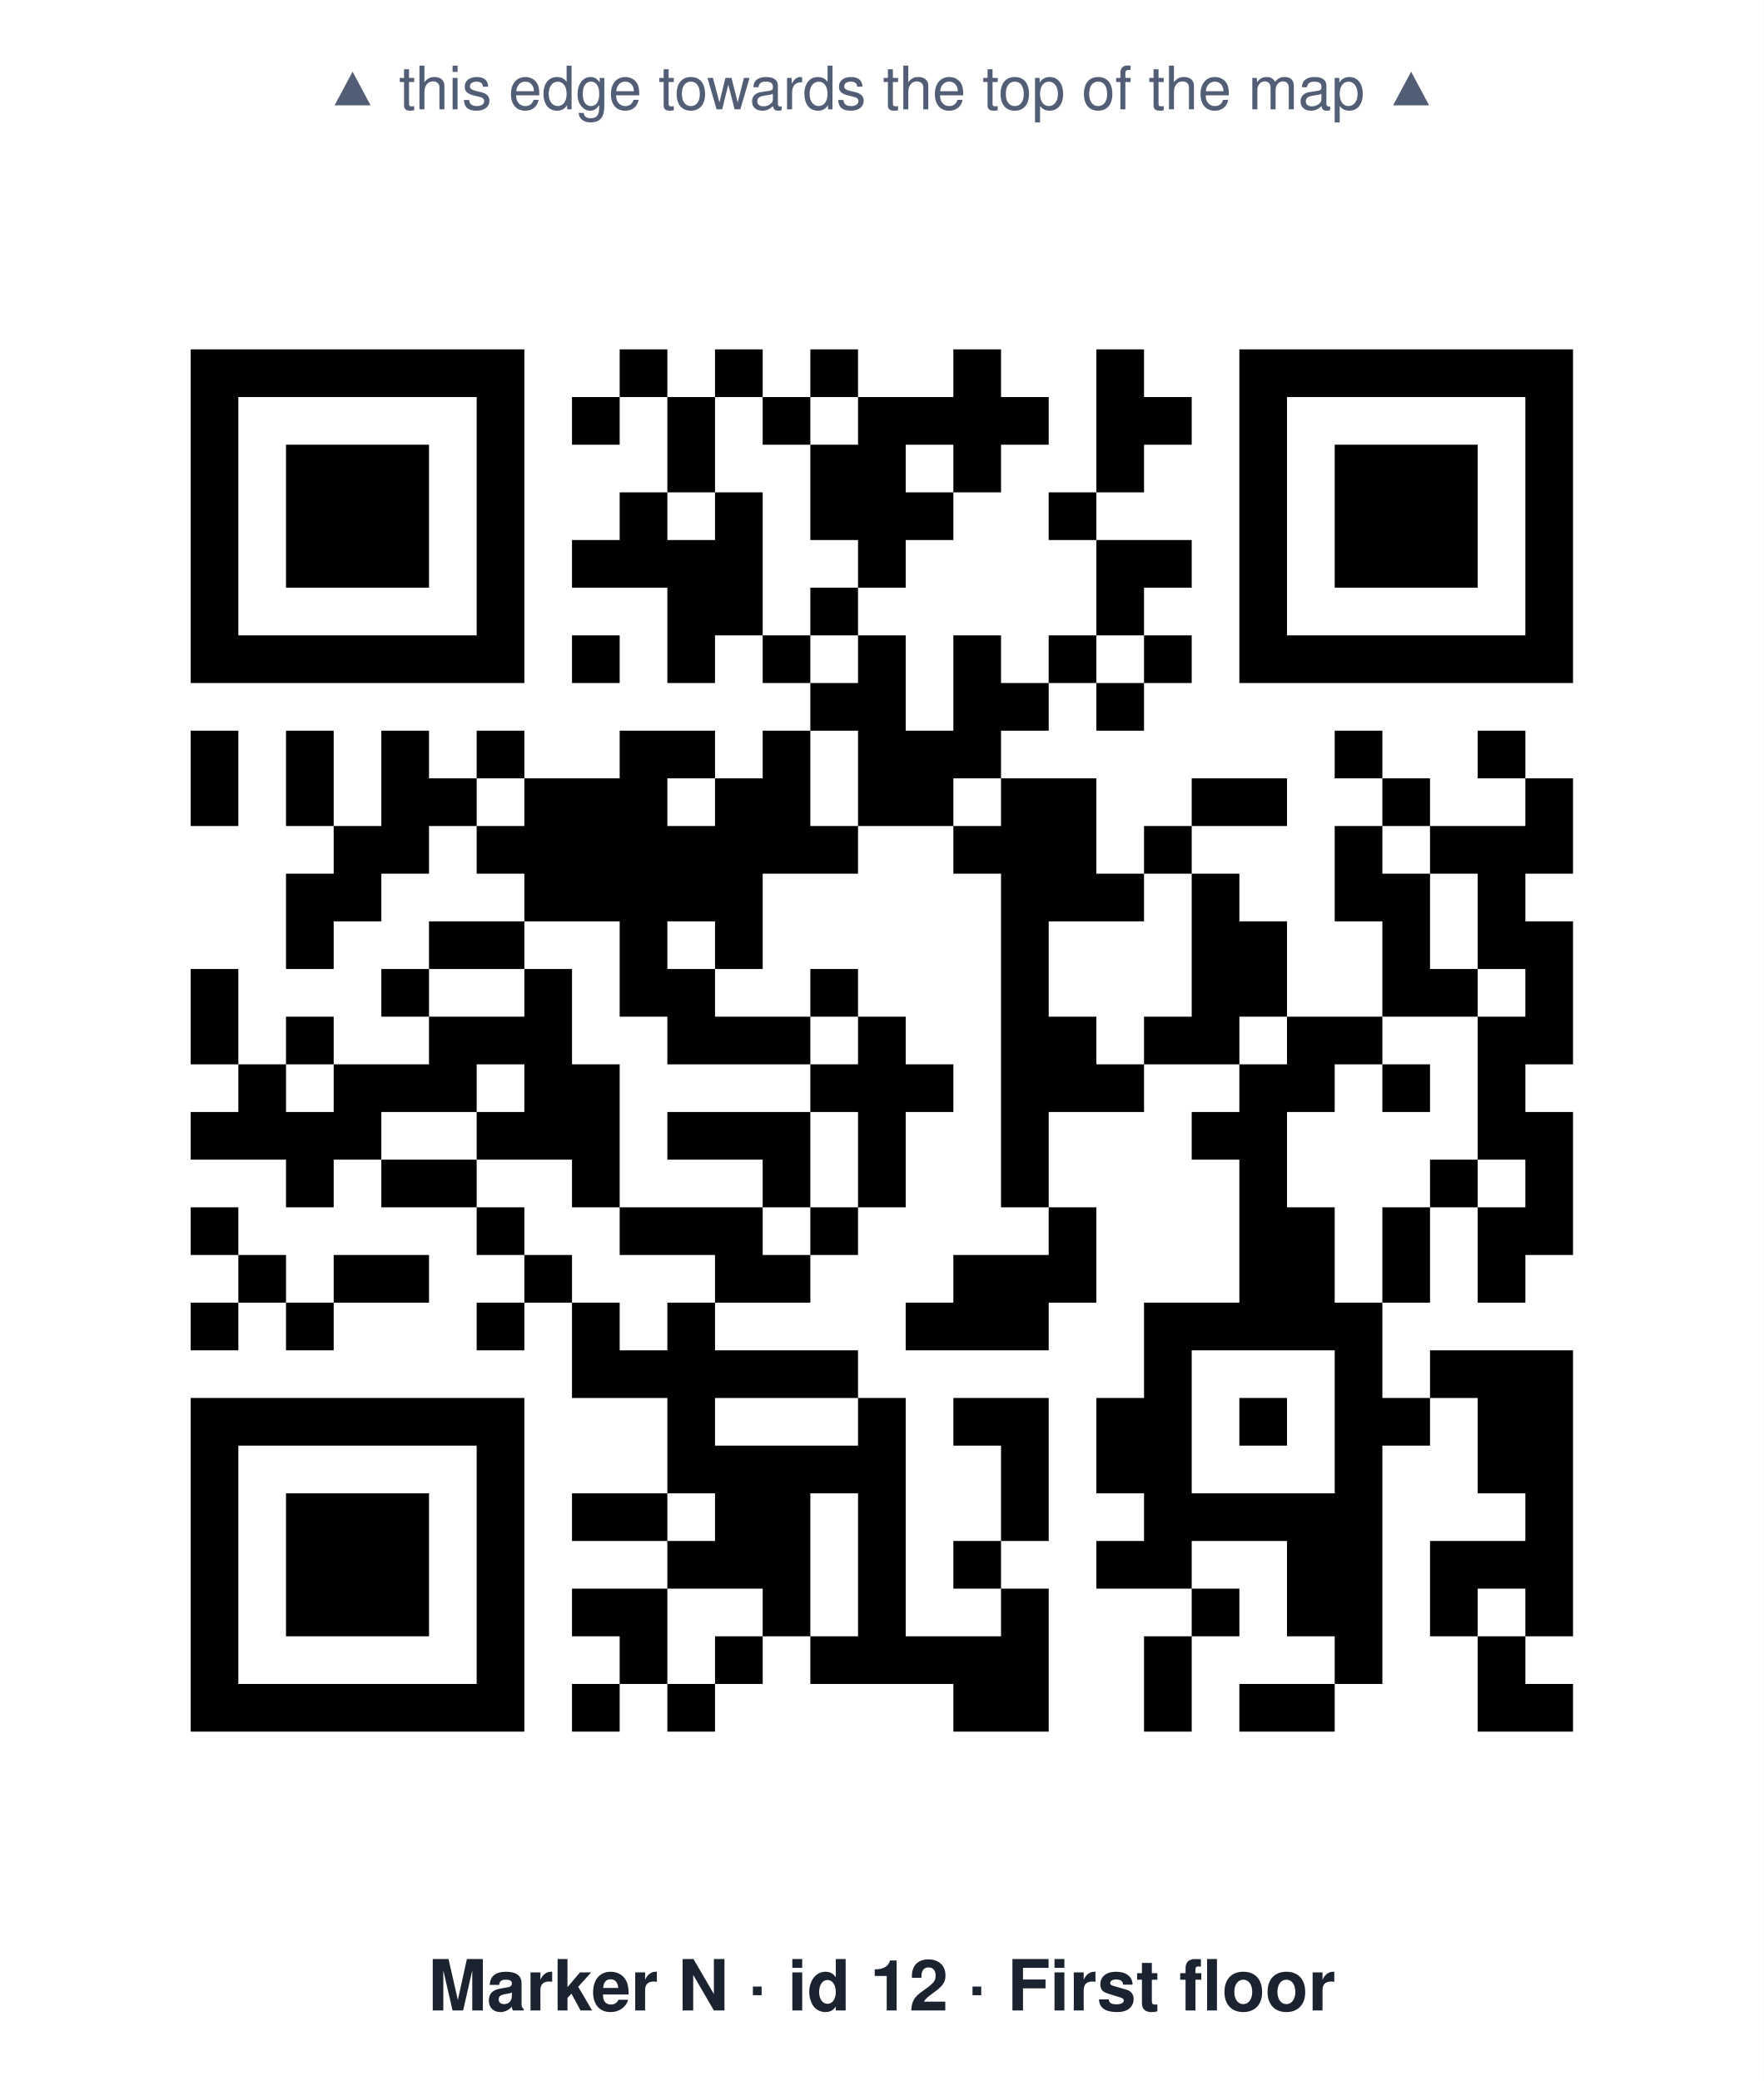
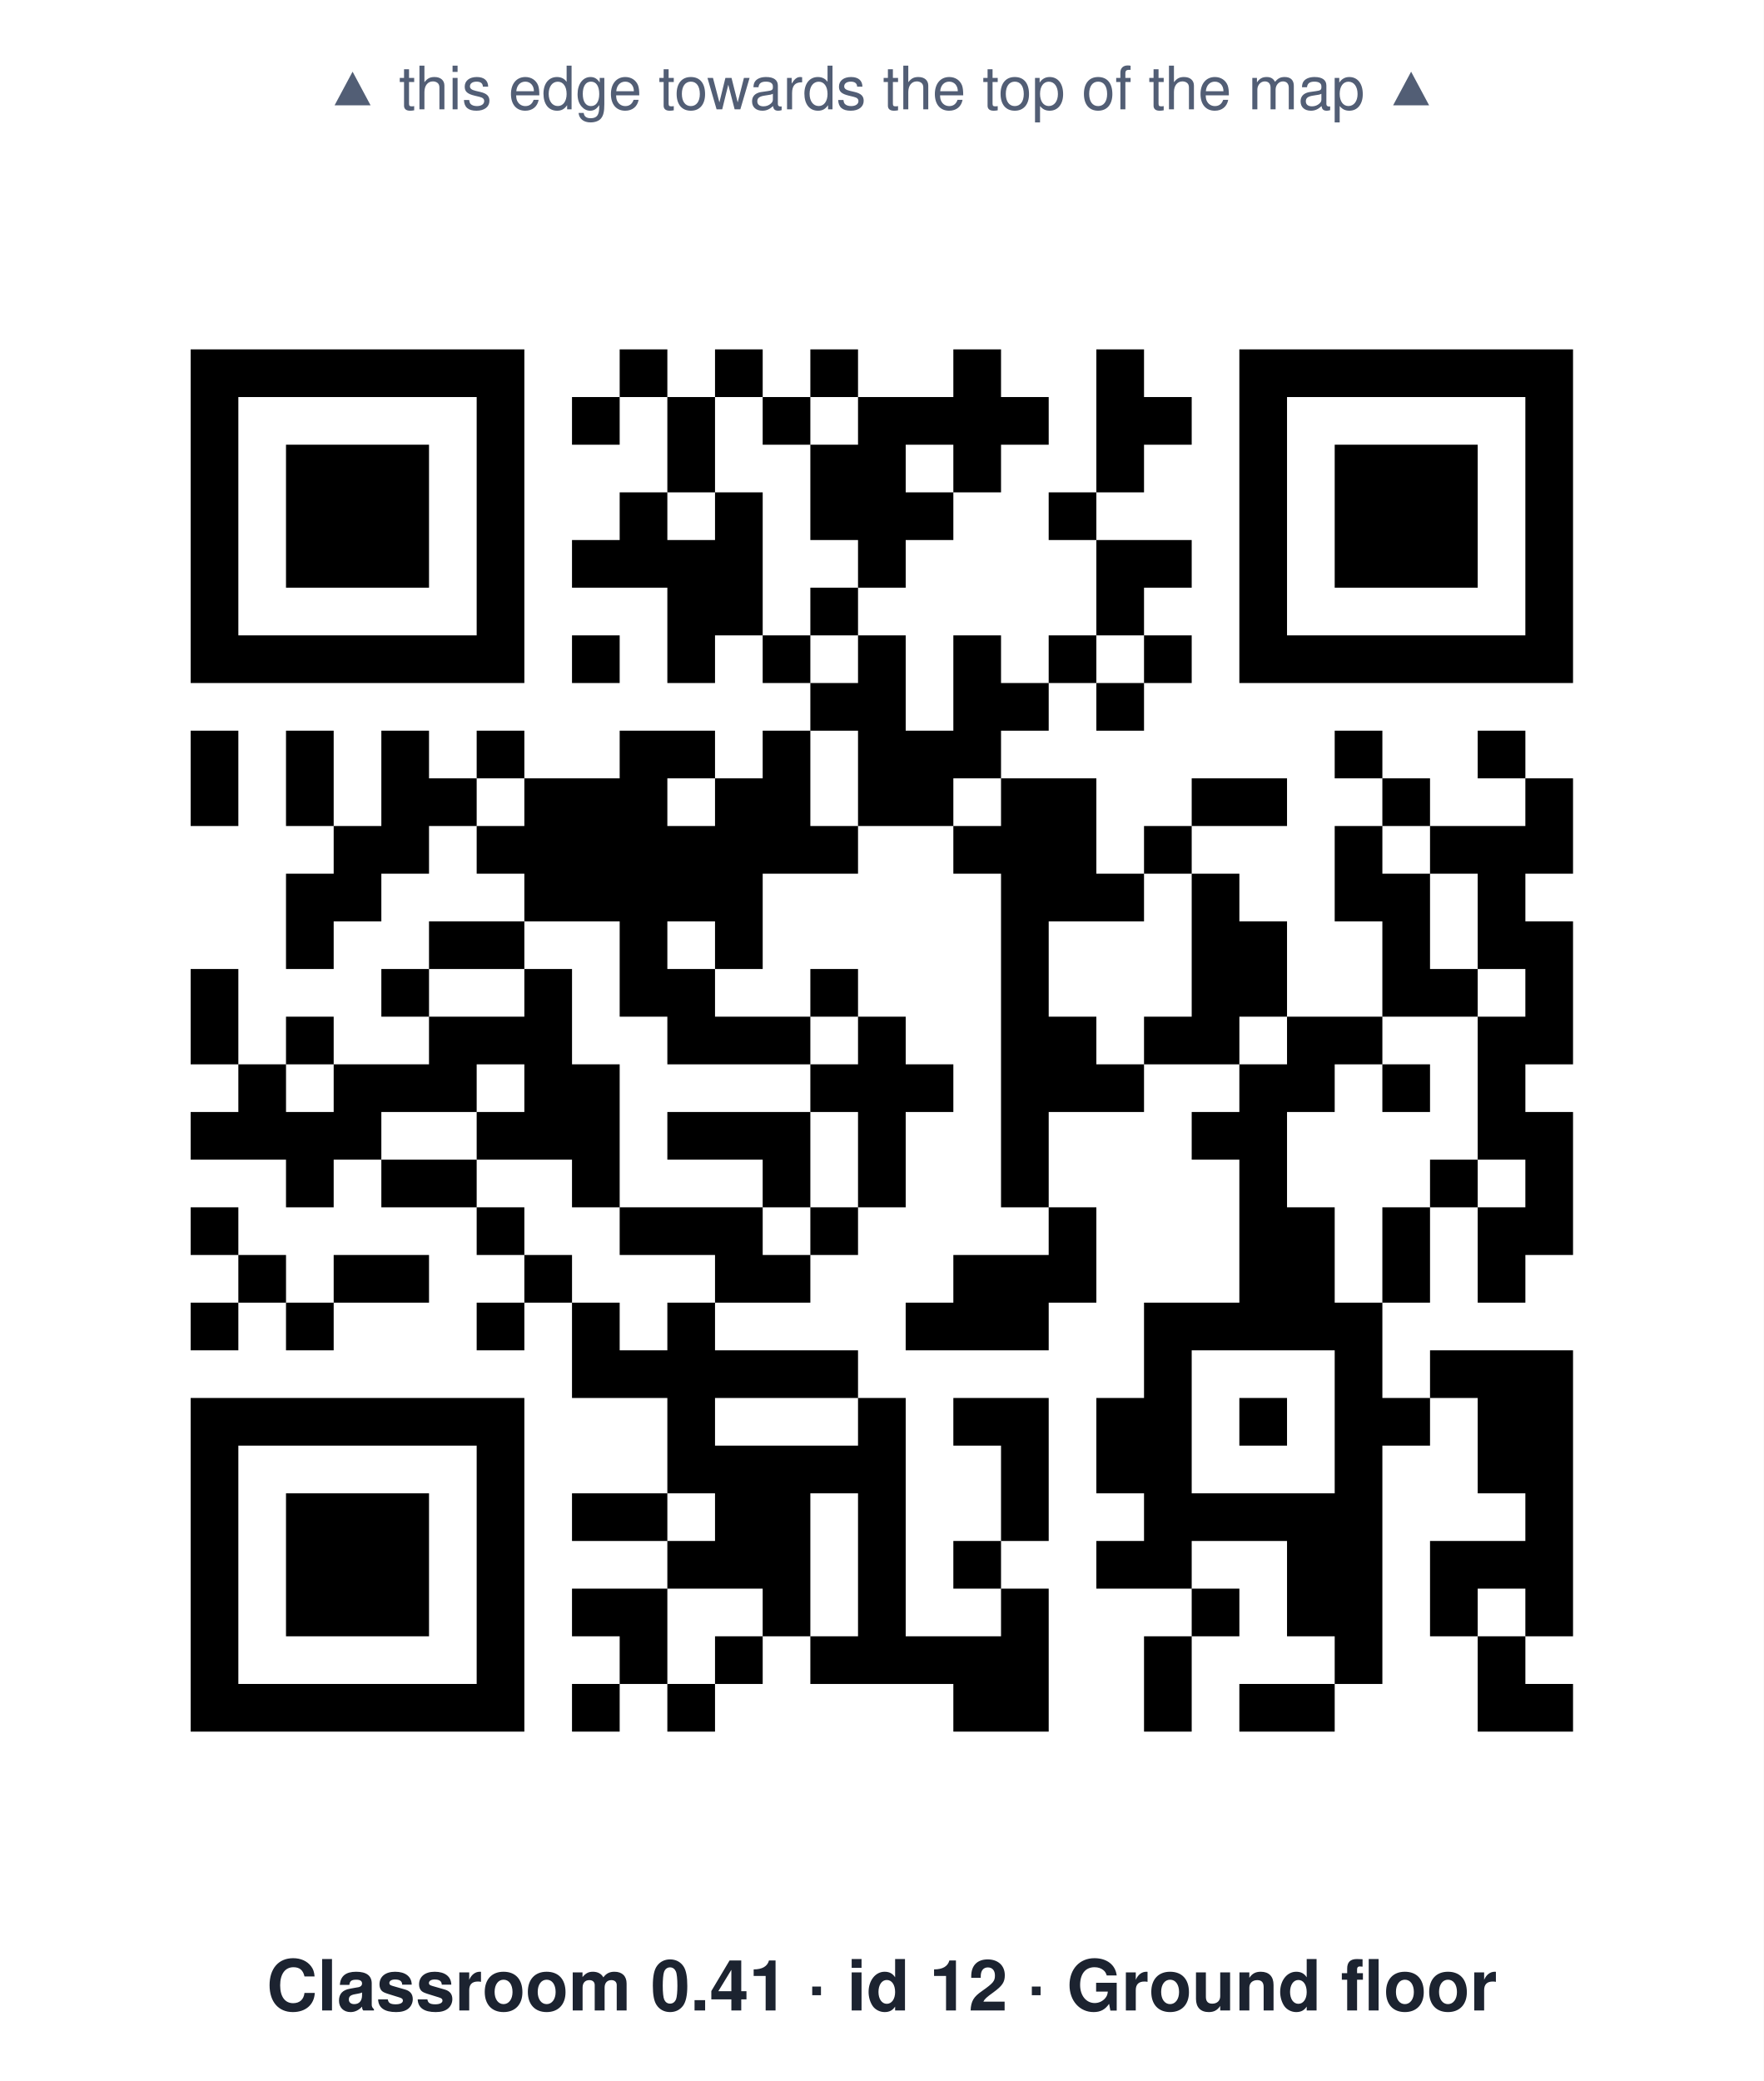
<svg xmlns="http://www.w3.org/2000/svg" viewBox="0 0 1000 1180" width="200mm" height="236mm">
  <rect width="1000" height="1180" fill="#fff" />
  <text x="500" y="62" text-anchor="middle" font-family="Helvetica, Arial, sans-serif" font-size="34" fill="#525E75">▲ this edge towards the top of the map ▲</text>
  <g transform="translate(0 90)">
    <path d="M108.11 108.11h27.03v27.03h-27.03zM135.14 108.11h27.03v27.03h-27.03zM162.16 108.11h27.03v27.03h-27.03zM189.19 108.11h27.03v27.03h-27.03zM216.22 108.11h27.03v27.03h-27.03zM243.24 108.11h27.03v27.03h-27.03zM270.27 108.11h27.03v27.03h-27.03zM351.35 108.11h27.03v27.03h-27.03zM405.41 108.11h27.03v27.03h-27.03zM459.46 108.11h27.03v27.03h-27.03zM540.54 108.11h27.03v27.03h-27.03zM621.62 108.11h27.03v27.03h-27.03zM702.70 108.11h27.03v27.03h-27.03zM729.73 108.11h27.03v27.03h-27.03zM756.76 108.11h27.03v27.03h-27.03zM783.78 108.11h27.03v27.03h-27.03zM810.81 108.11h27.03v27.03h-27.03zM837.84 108.11h27.03v27.03h-27.03zM864.86 108.11h27.03v27.03h-27.03zM108.11 135.14h27.03v27.03h-27.03zM270.27 135.14h27.03v27.03h-27.03zM324.32 135.14h27.03v27.03h-27.03zM378.38 135.14h27.03v27.03h-27.03zM432.43 135.14h27.03v27.03h-27.03zM486.49 135.14h27.03v27.03h-27.03zM513.51 135.14h27.03v27.03h-27.03zM540.54 135.14h27.03v27.03h-27.03zM567.57 135.14h27.03v27.03h-27.03zM621.62 135.14h27.03v27.03h-27.03zM648.65 135.14h27.03v27.03h-27.03zM702.70 135.14h27.03v27.03h-27.03zM864.86 135.14h27.03v27.03h-27.03zM108.11 162.16h27.03v27.03h-27.03zM162.16 162.16h27.03v27.03h-27.03zM189.19 162.16h27.03v27.03h-27.03zM216.22 162.16h27.03v27.03h-27.03zM270.27 162.16h27.03v27.03h-27.03zM378.38 162.16h27.03v27.03h-27.03zM459.46 162.16h27.03v27.03h-27.03zM486.49 162.16h27.03v27.03h-27.03zM540.54 162.16h27.03v27.03h-27.03zM621.62 162.16h27.03v27.03h-27.03zM702.70 162.16h27.03v27.03h-27.03zM756.76 162.16h27.03v27.03h-27.03zM783.78 162.16h27.03v27.03h-27.03zM810.81 162.16h27.03v27.03h-27.03zM864.86 162.16h27.03v27.03h-27.03zM108.11 189.19h27.03v27.03h-27.03zM162.16 189.19h27.03v27.03h-27.03zM189.19 189.19h27.03v27.03h-27.03zM216.22 189.19h27.03v27.03h-27.03zM270.27 189.19h27.03v27.03h-27.03zM351.35 189.19h27.03v27.03h-27.03zM405.41 189.19h27.03v27.03h-27.03zM459.46 189.19h27.03v27.03h-27.03zM486.49 189.19h27.03v27.03h-27.03zM513.51 189.19h27.03v27.03h-27.03zM594.59 189.19h27.03v27.03h-27.03zM702.70 189.19h27.03v27.03h-27.03zM756.76 189.19h27.03v27.03h-27.03zM783.78 189.19h27.03v27.03h-27.03zM810.81 189.19h27.03v27.03h-27.03zM864.86 189.19h27.03v27.03h-27.03zM108.11 216.22h27.03v27.03h-27.03zM162.16 216.22h27.03v27.03h-27.03zM189.19 216.22h27.03v27.03h-27.03zM216.22 216.22h27.03v27.03h-27.03zM270.27 216.22h27.03v27.03h-27.03zM324.32 216.22h27.03v27.03h-27.03zM351.35 216.22h27.03v27.03h-27.03zM378.38 216.22h27.03v27.03h-27.03zM405.41 216.22h27.03v27.03h-27.03zM486.49 216.22h27.03v27.03h-27.03zM621.62 216.22h27.03v27.03h-27.03zM648.65 216.22h27.03v27.03h-27.03zM702.70 216.22h27.03v27.03h-27.03zM756.76 216.22h27.03v27.03h-27.03zM783.78 216.22h27.03v27.03h-27.03zM810.81 216.22h27.03v27.03h-27.03zM864.86 216.22h27.03v27.03h-27.03zM108.11 243.24h27.03v27.03h-27.03zM270.27 243.24h27.03v27.03h-27.03zM378.38 243.24h27.03v27.03h-27.03zM405.41 243.24h27.03v27.03h-27.03zM459.46 243.24h27.03v27.03h-27.03zM621.62 243.24h27.03v27.03h-27.03zM702.70 243.24h27.03v27.03h-27.03zM864.86 243.24h27.03v27.03h-27.03zM108.11 270.27h27.03v27.03h-27.03zM135.14 270.27h27.03v27.03h-27.03zM162.16 270.27h27.03v27.03h-27.03zM189.19 270.27h27.03v27.03h-27.03zM216.22 270.27h27.03v27.03h-27.03zM243.24 270.27h27.03v27.03h-27.03zM270.27 270.27h27.03v27.03h-27.03zM324.32 270.27h27.03v27.03h-27.03zM378.38 270.27h27.03v27.03h-27.03zM432.43 270.27h27.03v27.03h-27.03zM486.49 270.27h27.03v27.03h-27.03zM540.54 270.27h27.03v27.03h-27.03zM594.59 270.27h27.03v27.03h-27.03zM648.65 270.27h27.03v27.03h-27.03zM702.70 270.27h27.03v27.03h-27.03zM729.73 270.27h27.03v27.03h-27.03zM756.76 270.27h27.03v27.03h-27.03zM783.78 270.27h27.03v27.03h-27.03zM810.81 270.27h27.03v27.03h-27.03zM837.84 270.27h27.03v27.03h-27.03zM864.86 270.27h27.03v27.03h-27.03zM459.46 297.30h27.03v27.03h-27.03zM486.49 297.30h27.03v27.03h-27.03zM540.54 297.30h27.03v27.03h-27.03zM567.57 297.30h27.03v27.03h-27.03zM621.62 297.30h27.03v27.03h-27.03zM108.11 324.32h27.03v27.03h-27.03zM162.16 324.32h27.03v27.03h-27.03zM216.22 324.32h27.03v27.03h-27.03zM270.27 324.32h27.03v27.03h-27.03zM351.35 324.32h27.03v27.03h-27.03zM378.38 324.32h27.03v27.03h-27.03zM432.43 324.32h27.03v27.03h-27.03zM486.49 324.32h27.03v27.03h-27.03zM513.51 324.32h27.03v27.03h-27.03zM540.54 324.32h27.03v27.03h-27.03zM756.76 324.32h27.03v27.03h-27.03zM837.84 324.32h27.03v27.03h-27.03zM108.11 351.35h27.03v27.03h-27.03zM162.16 351.35h27.03v27.03h-27.03zM216.22 351.35h27.03v27.03h-27.03zM243.24 351.35h27.03v27.03h-27.03zM297.30 351.35h27.03v27.03h-27.03zM324.32 351.35h27.03v27.03h-27.03zM351.35 351.35h27.03v27.03h-27.03zM405.41 351.35h27.03v27.03h-27.03zM432.43 351.35h27.03v27.03h-27.03zM486.49 351.35h27.03v27.03h-27.03zM513.51 351.35h27.03v27.03h-27.03zM567.57 351.35h27.03v27.03h-27.03zM594.59 351.35h27.03v27.03h-27.03zM675.68 351.35h27.03v27.03h-27.03zM702.70 351.35h27.03v27.03h-27.03zM783.78 351.35h27.03v27.03h-27.03zM864.86 351.35h27.03v27.03h-27.03zM189.19 378.38h27.03v27.03h-27.03zM216.22 378.38h27.03v27.03h-27.03zM270.27 378.38h27.03v27.03h-27.03zM297.30 378.38h27.03v27.03h-27.03zM324.32 378.38h27.03v27.03h-27.03zM351.35 378.38h27.03v27.03h-27.03zM378.38 378.38h27.03v27.03h-27.03zM405.41 378.38h27.03v27.03h-27.03zM432.43 378.38h27.03v27.03h-27.03zM459.46 378.38h27.03v27.03h-27.03zM540.54 378.38h27.03v27.03h-27.03zM567.57 378.38h27.03v27.03h-27.03zM594.59 378.38h27.03v27.03h-27.03zM648.65 378.38h27.03v27.03h-27.03zM756.76 378.38h27.03v27.03h-27.03zM810.81 378.38h27.03v27.03h-27.03zM837.84 378.38h27.03v27.03h-27.03zM864.86 378.38h27.03v27.03h-27.03zM162.16 405.41h27.03v27.03h-27.03zM189.19 405.41h27.03v27.03h-27.03zM297.30 405.41h27.03v27.03h-27.03zM324.32 405.41h27.03v27.03h-27.03zM351.35 405.41h27.03v27.03h-27.03zM378.38 405.41h27.03v27.03h-27.03zM405.41 405.41h27.03v27.03h-27.03zM567.57 405.41h27.03v27.03h-27.03zM594.59 405.41h27.03v27.03h-27.03zM621.62 405.41h27.03v27.03h-27.03zM675.68 405.41h27.03v27.03h-27.03zM756.76 405.41h27.03v27.03h-27.03zM783.78 405.41h27.03v27.03h-27.03zM837.84 405.41h27.03v27.03h-27.03zM162.16 432.43h27.03v27.03h-27.03zM243.24 432.43h27.03v27.03h-27.03zM270.27 432.43h27.03v27.03h-27.03zM351.35 432.43h27.03v27.03h-27.03zM405.41 432.43h27.03v27.03h-27.03zM567.57 432.43h27.03v27.03h-27.03zM675.68 432.43h27.03v27.03h-27.03zM702.70 432.43h27.03v27.03h-27.03zM783.78 432.43h27.03v27.03h-27.03zM837.84 432.43h27.03v27.03h-27.03zM864.86 432.43h27.03v27.03h-27.03zM108.11 459.46h27.03v27.03h-27.03zM216.22 459.46h27.03v27.03h-27.03zM297.30 459.46h27.03v27.03h-27.03zM351.35 459.46h27.03v27.03h-27.03zM378.38 459.46h27.03v27.03h-27.03zM459.46 459.46h27.03v27.03h-27.03zM567.57 459.46h27.03v27.03h-27.03zM675.68 459.46h27.03v27.03h-27.03zM702.70 459.46h27.03v27.03h-27.03zM783.78 459.46h27.03v27.03h-27.03zM810.81 459.46h27.03v27.03h-27.03zM864.86 459.46h27.03v27.03h-27.03zM108.11 486.49h27.03v27.03h-27.03zM162.16 486.49h27.03v27.03h-27.03zM243.24 486.49h27.03v27.03h-27.03zM270.27 486.49h27.03v27.03h-27.03zM297.30 486.49h27.03v27.03h-27.03zM378.38 486.49h27.03v27.03h-27.03zM405.41 486.49h27.03v27.03h-27.03zM432.43 486.49h27.03v27.03h-27.03zM486.49 486.49h27.03v27.03h-27.03zM567.57 486.49h27.03v27.03h-27.03zM594.59 486.49h27.03v27.03h-27.03zM648.65 486.49h27.03v27.03h-27.03zM675.68 486.49h27.03v27.03h-27.03zM729.73 486.49h27.03v27.03h-27.03zM756.76 486.49h27.03v27.03h-27.03zM837.84 486.49h27.03v27.03h-27.03zM864.86 486.49h27.03v27.03h-27.03zM135.14 513.51h27.03v27.03h-27.03zM189.19 513.51h27.03v27.03h-27.03zM216.22 513.51h27.03v27.03h-27.03zM243.24 513.51h27.03v27.03h-27.03zM297.30 513.51h27.03v27.03h-27.03zM324.32 513.51h27.03v27.03h-27.03zM459.46 513.51h27.03v27.03h-27.03zM486.49 513.51h27.03v27.03h-27.03zM513.51 513.51h27.03v27.03h-27.03zM567.57 513.51h27.03v27.03h-27.03zM594.59 513.51h27.03v27.03h-27.03zM621.62 513.51h27.03v27.03h-27.03zM702.70 513.51h27.03v27.03h-27.03zM729.73 513.51h27.03v27.03h-27.03zM783.78 513.51h27.03v27.03h-27.03zM837.84 513.51h27.03v27.03h-27.03zM108.11 540.54h27.03v27.03h-27.03zM135.14 540.54h27.03v27.03h-27.03zM162.16 540.54h27.03v27.03h-27.03zM189.19 540.54h27.03v27.03h-27.03zM270.27 540.54h27.03v27.03h-27.03zM297.30 540.54h27.03v27.03h-27.03zM324.32 540.54h27.03v27.03h-27.03zM378.38 540.54h27.03v27.03h-27.03zM405.41 540.54h27.03v27.03h-27.03zM432.43 540.54h27.03v27.03h-27.03zM486.49 540.54h27.03v27.03h-27.03zM567.57 540.54h27.03v27.03h-27.03zM675.68 540.54h27.03v27.03h-27.03zM702.70 540.54h27.03v27.03h-27.03zM837.84 540.54h27.03v27.03h-27.03zM864.86 540.54h27.03v27.03h-27.03zM162.16 567.57h27.03v27.03h-27.03zM216.22 567.57h27.03v27.03h-27.03zM243.24 567.57h27.03v27.03h-27.03zM324.32 567.57h27.03v27.03h-27.03zM432.43 567.57h27.03v27.03h-27.03zM486.49 567.57h27.03v27.03h-27.03zM567.57 567.57h27.03v27.03h-27.03zM702.70 567.57h27.03v27.03h-27.03zM810.81 567.57h27.03v27.03h-27.03zM864.86 567.57h27.03v27.03h-27.03zM108.11 594.59h27.03v27.03h-27.03zM270.27 594.59h27.03v27.03h-27.03zM351.35 594.59h27.03v27.03h-27.03zM378.38 594.59h27.03v27.03h-27.03zM405.41 594.59h27.03v27.03h-27.03zM459.46 594.59h27.03v27.03h-27.03zM594.59 594.59h27.03v27.03h-27.03zM702.70 594.59h27.03v27.03h-27.03zM729.73 594.59h27.03v27.03h-27.03zM783.78 594.59h27.03v27.03h-27.03zM837.84 594.59h27.03v27.03h-27.03zM864.86 594.59h27.03v27.03h-27.03zM135.14 621.62h27.03v27.03h-27.03zM189.19 621.62h27.03v27.03h-27.03zM216.22 621.62h27.03v27.03h-27.03zM297.30 621.62h27.03v27.03h-27.03zM405.41 621.62h27.03v27.03h-27.03zM432.43 621.62h27.03v27.03h-27.03zM540.54 621.62h27.03v27.03h-27.03zM567.57 621.62h27.03v27.03h-27.03zM594.59 621.62h27.03v27.03h-27.03zM702.70 621.62h27.03v27.03h-27.03zM729.73 621.62h27.03v27.03h-27.03zM783.78 621.62h27.03v27.03h-27.03zM837.84 621.62h27.03v27.03h-27.03zM108.11 648.65h27.03v27.03h-27.03zM162.16 648.65h27.03v27.03h-27.03zM270.27 648.65h27.03v27.03h-27.03zM324.32 648.65h27.03v27.03h-27.03zM378.38 648.65h27.03v27.03h-27.03zM513.51 648.65h27.03v27.03h-27.03zM540.54 648.65h27.03v27.03h-27.03zM567.57 648.65h27.03v27.03h-27.03zM648.65 648.65h27.03v27.03h-27.03zM675.68 648.65h27.03v27.03h-27.03zM702.70 648.65h27.03v27.03h-27.03zM729.73 648.65h27.03v27.03h-27.03zM756.76 648.65h27.03v27.03h-27.03zM324.32 675.68h27.03v27.03h-27.03zM351.35 675.68h27.03v27.03h-27.03zM378.38 675.68h27.03v27.03h-27.03zM405.41 675.68h27.03v27.03h-27.03zM432.43 675.68h27.03v27.03h-27.03zM459.46 675.68h27.03v27.03h-27.03zM648.65 675.68h27.03v27.03h-27.03zM756.76 675.68h27.03v27.03h-27.03zM810.81 675.68h27.03v27.03h-27.03zM837.84 675.68h27.03v27.03h-27.03zM864.86 675.68h27.03v27.03h-27.03zM108.11 702.70h27.03v27.03h-27.03zM135.14 702.70h27.03v27.03h-27.03zM162.16 702.70h27.03v27.03h-27.03zM189.19 702.70h27.03v27.03h-27.03zM216.22 702.70h27.03v27.03h-27.03zM243.24 702.70h27.03v27.03h-27.03zM270.27 702.70h27.03v27.03h-27.03zM378.38 702.70h27.03v27.03h-27.03zM486.49 702.70h27.03v27.03h-27.03zM540.54 702.70h27.03v27.03h-27.03zM567.57 702.70h27.03v27.03h-27.03zM621.62 702.70h27.03v27.03h-27.03zM648.65 702.70h27.03v27.03h-27.03zM702.70 702.70h27.03v27.03h-27.03zM756.76 702.70h27.03v27.03h-27.03zM783.78 702.70h27.03v27.03h-27.03zM837.84 702.70h27.03v27.03h-27.03zM864.86 702.70h27.03v27.03h-27.03zM108.11 729.73h27.03v27.03h-27.03zM270.27 729.73h27.03v27.03h-27.03zM378.38 729.73h27.03v27.03h-27.03zM405.41 729.73h27.03v27.03h-27.03zM432.43 729.73h27.03v27.03h-27.03zM459.46 729.73h27.03v27.03h-27.03zM486.49 729.73h27.03v27.03h-27.03zM567.57 729.73h27.03v27.03h-27.03zM621.62 729.73h27.03v27.03h-27.03zM648.65 729.73h27.03v27.03h-27.03zM756.76 729.73h27.03v27.03h-27.03zM837.84 729.73h27.03v27.03h-27.03zM864.86 729.73h27.03v27.03h-27.03zM108.11 756.76h27.03v27.03h-27.03zM162.16 756.76h27.03v27.03h-27.03zM189.19 756.76h27.03v27.03h-27.03zM216.22 756.76h27.03v27.03h-27.03zM270.27 756.76h27.03v27.03h-27.03zM324.32 756.76h27.03v27.03h-27.03zM351.35 756.76h27.03v27.03h-27.03zM405.41 756.76h27.03v27.03h-27.03zM432.43 756.76h27.03v27.03h-27.03zM486.49 756.76h27.03v27.03h-27.03zM567.57 756.76h27.03v27.03h-27.03zM648.65 756.76h27.03v27.03h-27.03zM675.68 756.76h27.03v27.03h-27.03zM702.70 756.76h27.03v27.03h-27.03zM729.73 756.76h27.03v27.03h-27.03zM756.76 756.76h27.03v27.03h-27.03zM864.86 756.76h27.03v27.03h-27.03zM108.11 783.78h27.03v27.03h-27.03zM162.16 783.78h27.03v27.03h-27.03zM189.19 783.78h27.03v27.03h-27.03zM216.22 783.78h27.03v27.03h-27.03zM270.27 783.78h27.03v27.03h-27.03zM378.38 783.78h27.03v27.03h-27.03zM405.41 783.78h27.03v27.03h-27.03zM432.43 783.78h27.03v27.03h-27.03zM486.49 783.78h27.03v27.03h-27.03zM540.54 783.78h27.03v27.03h-27.03zM621.62 783.78h27.03v27.03h-27.03zM648.65 783.78h27.03v27.03h-27.03zM729.73 783.78h27.03v27.03h-27.03zM756.76 783.78h27.03v27.03h-27.03zM810.81 783.78h27.03v27.03h-27.03zM837.84 783.78h27.03v27.03h-27.03zM864.86 783.78h27.03v27.03h-27.03zM108.11 810.81h27.03v27.03h-27.03zM162.16 810.81h27.03v27.03h-27.03zM189.19 810.81h27.03v27.03h-27.03zM216.22 810.81h27.03v27.03h-27.03zM270.27 810.81h27.03v27.03h-27.03zM324.32 810.81h27.03v27.03h-27.03zM351.35 810.81h27.03v27.03h-27.03zM432.43 810.81h27.03v27.03h-27.03zM486.49 810.81h27.03v27.03h-27.03zM567.57 810.81h27.03v27.03h-27.03zM675.68 810.81h27.03v27.03h-27.03zM729.73 810.81h27.03v27.03h-27.03zM756.76 810.81h27.03v27.03h-27.03zM810.81 810.81h27.03v27.03h-27.03zM864.86 810.81h27.03v27.03h-27.03zM108.11 837.84h27.03v27.03h-27.03zM270.27 837.84h27.03v27.03h-27.03zM351.35 837.84h27.03v27.03h-27.03zM405.41 837.84h27.03v27.03h-27.03zM459.46 837.84h27.03v27.03h-27.03zM486.49 837.84h27.03v27.03h-27.03zM513.51 837.84h27.03v27.03h-27.03zM540.54 837.84h27.03v27.03h-27.03zM567.57 837.84h27.03v27.03h-27.03zM648.65 837.84h27.03v27.03h-27.03zM756.76 837.84h27.03v27.03h-27.03zM837.84 837.84h27.03v27.03h-27.03zM108.11 864.86h27.03v27.03h-27.03zM135.14 864.86h27.03v27.03h-27.03zM162.16 864.86h27.03v27.03h-27.03zM189.19 864.86h27.03v27.03h-27.03zM216.22 864.86h27.03v27.03h-27.03zM243.24 864.86h27.03v27.03h-27.03zM270.27 864.86h27.03v27.03h-27.03zM324.32 864.86h27.03v27.03h-27.03zM378.38 864.86h27.03v27.03h-27.03zM540.54 864.86h27.03v27.03h-27.03zM567.57 864.86h27.03v27.03h-27.03zM648.65 864.86h27.03v27.03h-27.03zM702.70 864.86h27.03v27.03h-27.03zM729.73 864.86h27.03v27.03h-27.03zM837.84 864.86h27.03v27.03h-27.03zM864.86 864.86h27.03v27.03h-27.03z" fill="#000" />
  </g>
-   <text x="500" y="1140" text-anchor="middle" font-family="Helvetica, Arial, sans-serif" font-size="40" font-weight="bold" fill="#1c2330">Marker N · id 12 · First floor</text>
+   <text x="500" y="1140" text-anchor="middle" font-family="Helvetica, Arial, sans-serif" font-size="40" font-weight="bold" fill="#1c2330">Classroom 0.41 · id 12 · Ground floor</text>
</svg>
